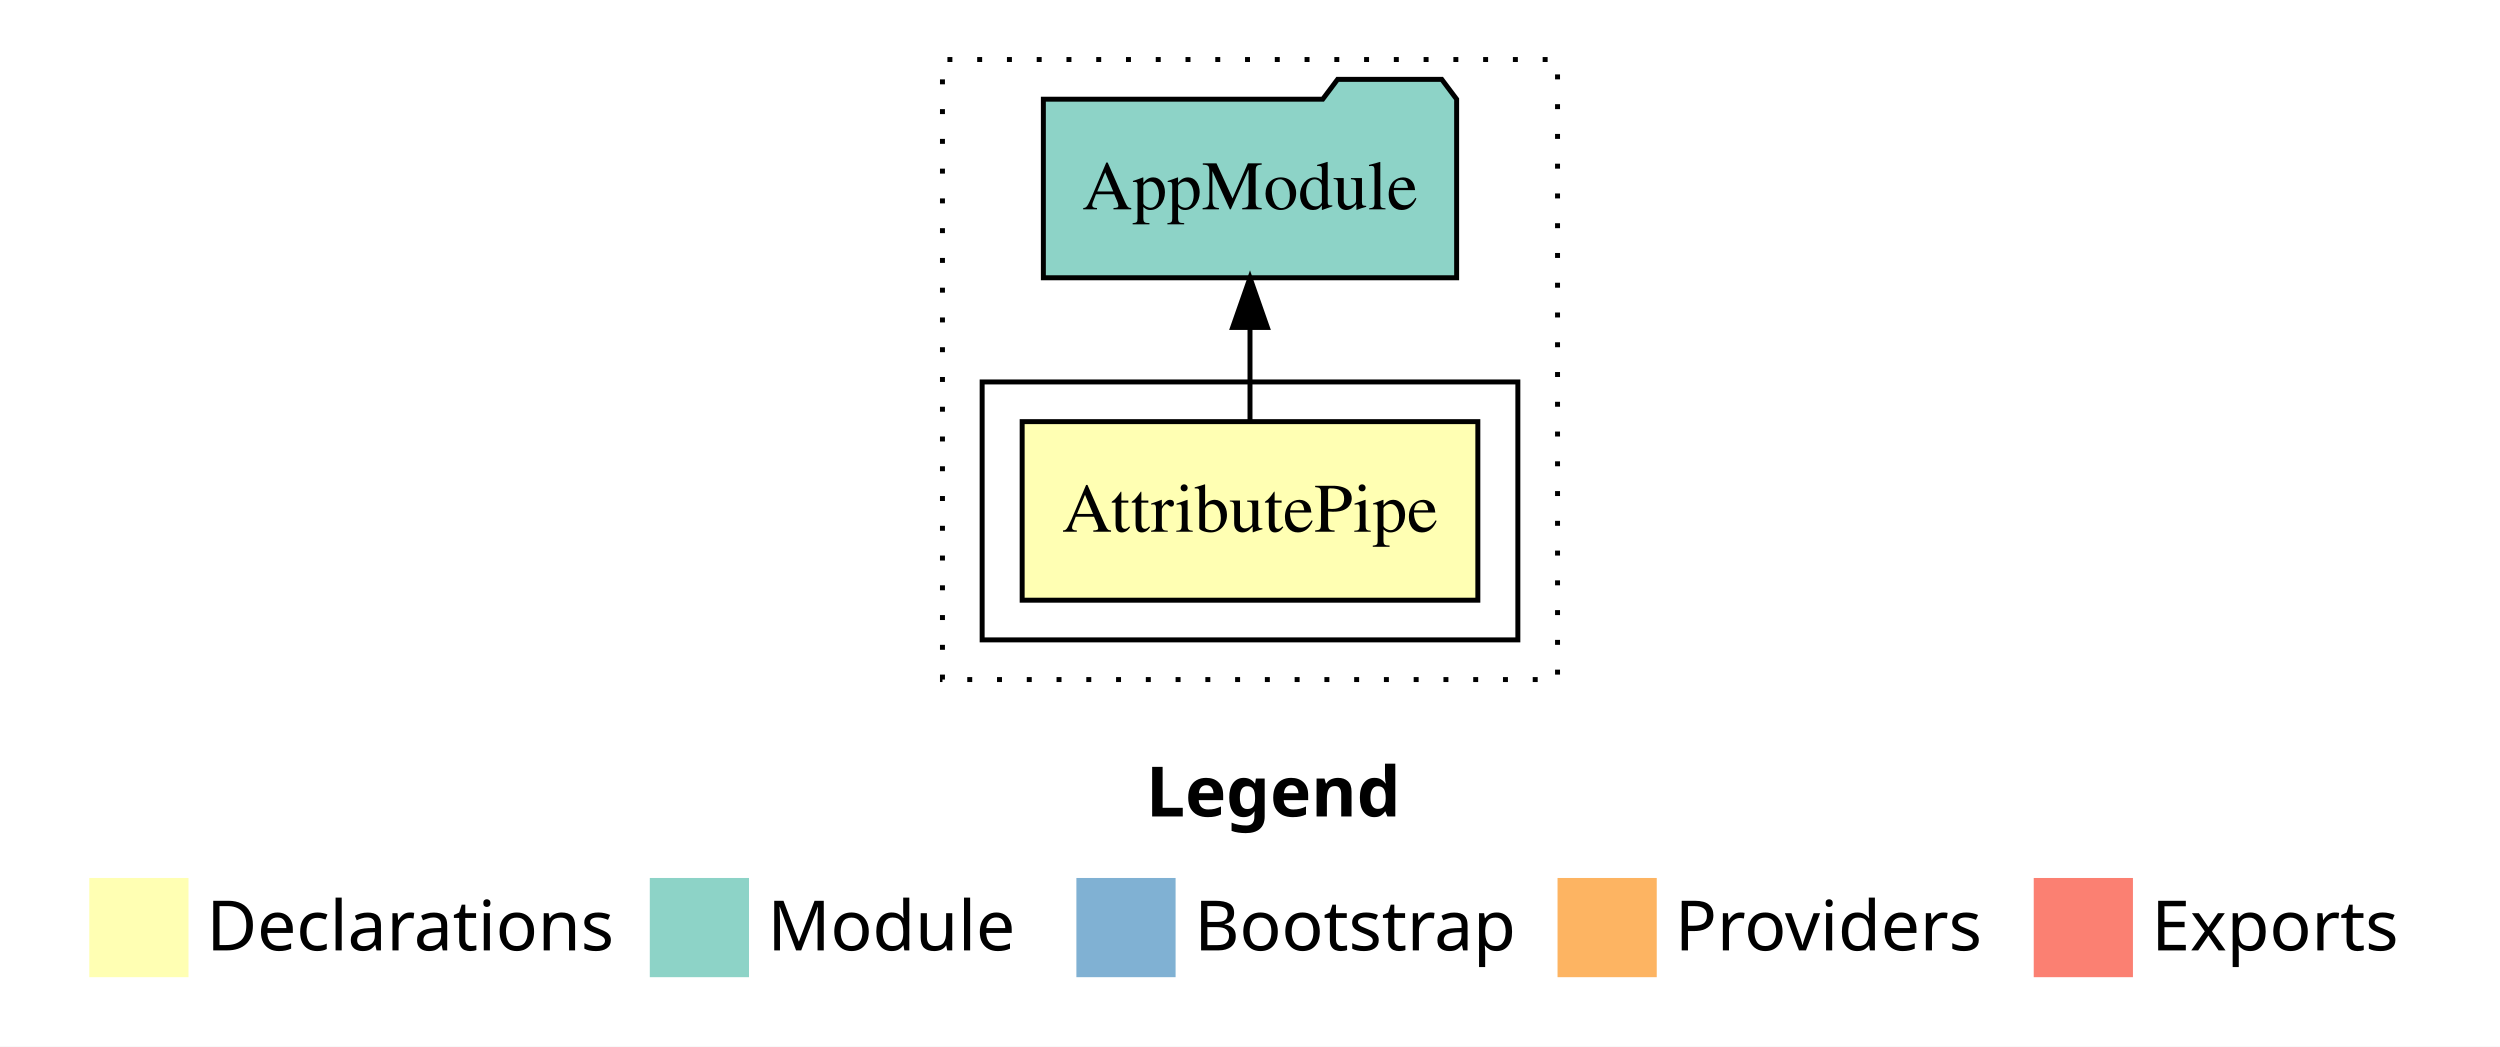
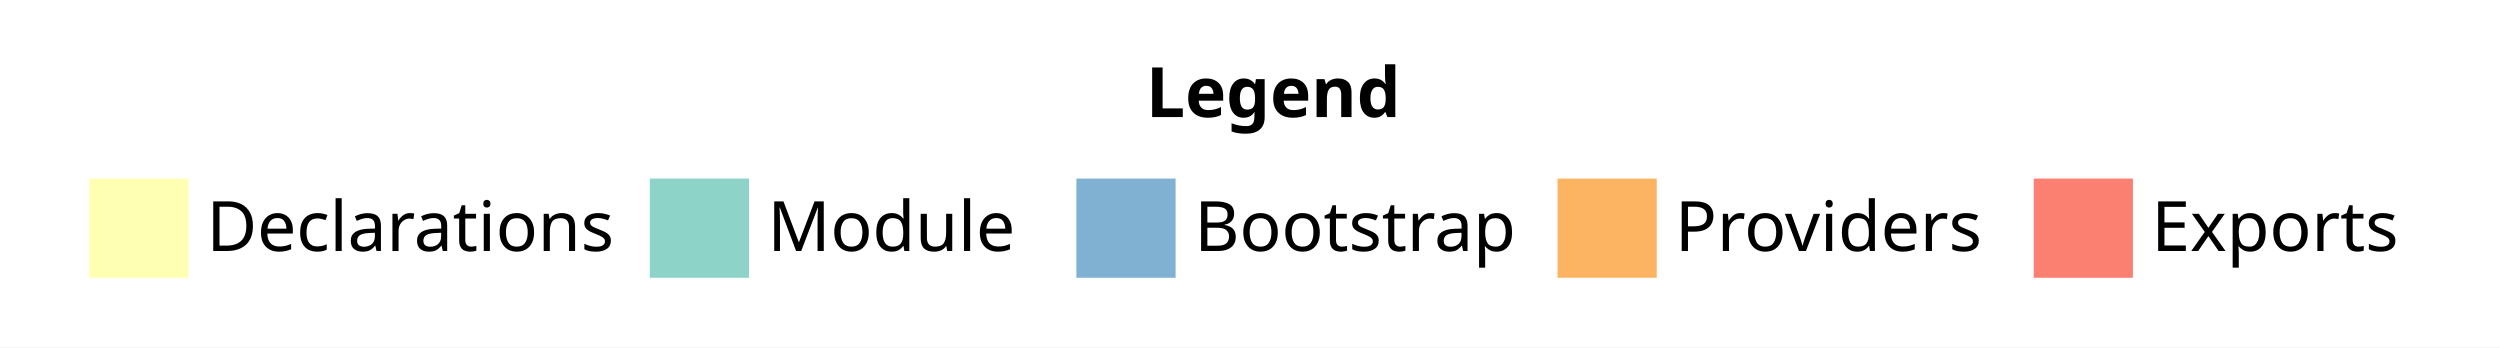
- <svg xmlns="http://www.w3.org/2000/svg" width="504pt" height="211pt" viewBox="0.00 0.00 504.00 211.00">
-   <g id="graph0" class="graph" transform="scale(1 1) rotate(0) translate(4 207)">
-     <polygon fill="#ffffff" stroke="transparent" points="-4,4 -4,-207 500,-207 500,4 -4,4" />
+ <svg xmlns="http://www.w3.org/2000/svg" width="504pt" height="70pt" viewBox="0.00 0.00 504.00 70.00">
+   <g id="graph0" class="graph" transform="scale(1 1) rotate(0) translate(4 66)">
+     <polygon fill="#ffffff" stroke="transparent" points="-4,4 -4,-66 500,-66 500,4 -4,4" />
    <text text-anchor="start" x="227.009" y="-42.4" font-family="sans-serif" font-weight="bold" font-size="14.00" fill="#000000">Legend</text>
    <polygon fill="#ffffb3" stroke="transparent" points="14,-10 14,-30 34,-30 34,-10 14,-10" />
    <text text-anchor="start" x="37.629" y="-15.4" font-family="sans-serif" font-size="14.00" fill="#000000">  Declarations</text>
    <polygon fill="#8dd3c7" stroke="transparent" points="127,-10 127,-30 147,-30 147,-10 127,-10" />
    <text text-anchor="start" x="150.725" y="-15.4" font-family="sans-serif" font-size="14.00" fill="#000000">  Module</text>
    <polygon fill="#80b1d3" stroke="transparent" points="213,-10 213,-30 233,-30 233,-10 213,-10" />
    <text text-anchor="start" x="236.781" y="-15.4" font-family="sans-serif" font-size="14.00" fill="#000000">  Bootstrap</text>
    <polygon fill="#fdb462" stroke="transparent" points="310,-10 310,-30 330,-30 330,-10 310,-10" />
    <text text-anchor="start" x="333.673" y="-15.4" font-family="sans-serif" font-size="14.00" fill="#000000">  Providers</text>
    <polygon fill="#fb8072" stroke="transparent" points="406,-10 406,-30 426,-30 426,-10 406,-10" />
    <text text-anchor="start" x="429.726" y="-15.4" font-family="sans-serif" font-size="14.00" fill="#000000">  Exports</text>
-     <g id="clust1" class="cluster">
-       <polygon fill="none" stroke="#000000" stroke-dasharray="1,5" points="186,-70 186,-195 310,-195 310,-70 186,-70" />
-     </g>
-     <g id="clust2" class="cluster">
-       <polygon fill="none" stroke="#000000" points="194,-78 194,-130 302,-130 302,-78 194,-78" />
-     </g>
-     <g id="node1" class="node">
-       <polygon fill="#ffffb3" stroke="#000000" points="293.933,-122 202.067,-122 202.067,-86 293.933,-86 293.933,-122" />
-       <text text-anchor="middle" x="248" y="-99.8" font-family="Times,serif" font-size="14.00" fill="#000000">AttributePipe</text>
-     </g>
-     <g id="node2" class="node">
-       <polygon fill="#8dd3c7" stroke="#000000" points="289.657,-187 286.657,-191 265.657,-191 262.657,-187 206.343,-187 206.343,-151 289.657,-151 289.657,-187" />
-       <text text-anchor="middle" x="248" y="-164.8" font-family="Times,serif" font-size="14.00" fill="#000000">AppModule</text>
-     </g>
-     <g id="edge1" class="edge">
-       <path fill="none" stroke="#000000" d="M248,-122.106C248,-122.106 248,-140.991 248,-140.991" />
-       <polygon fill="#000000" stroke="#000000" points="244.5,-140.991 248,-150.991 251.5,-140.991 244.5,-140.991" />
-     </g>
  </g>
</svg>
